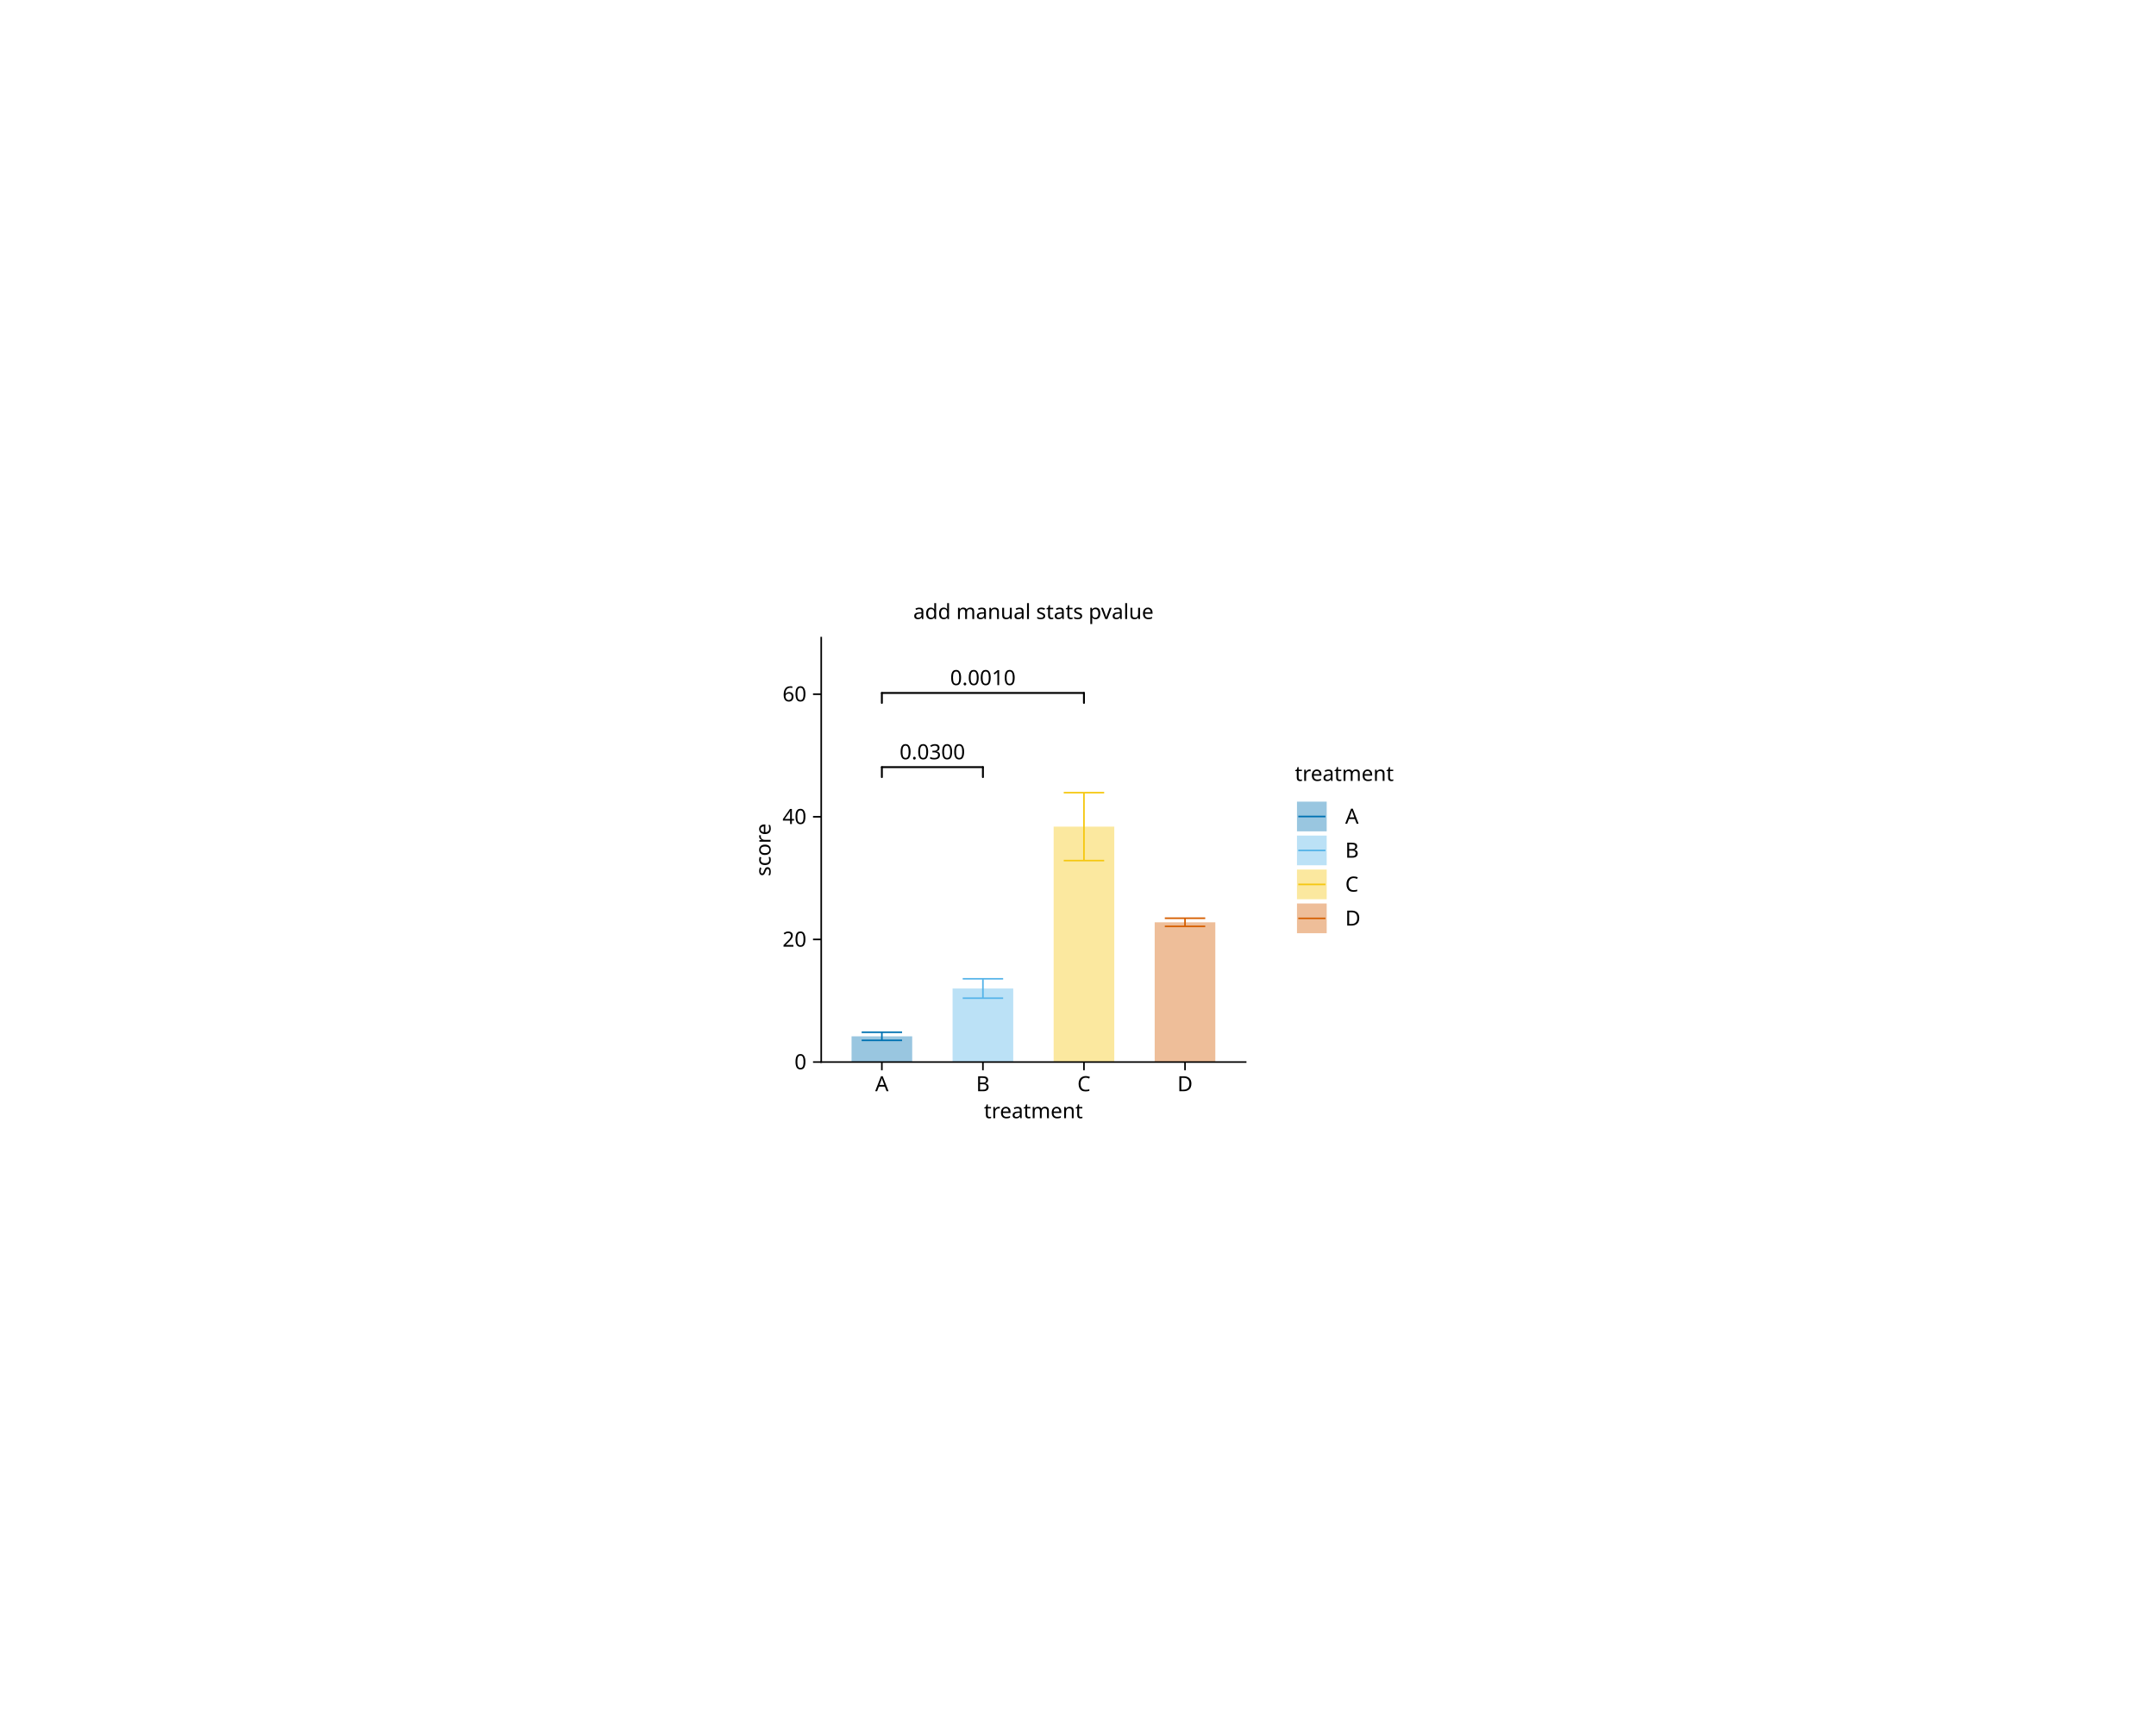
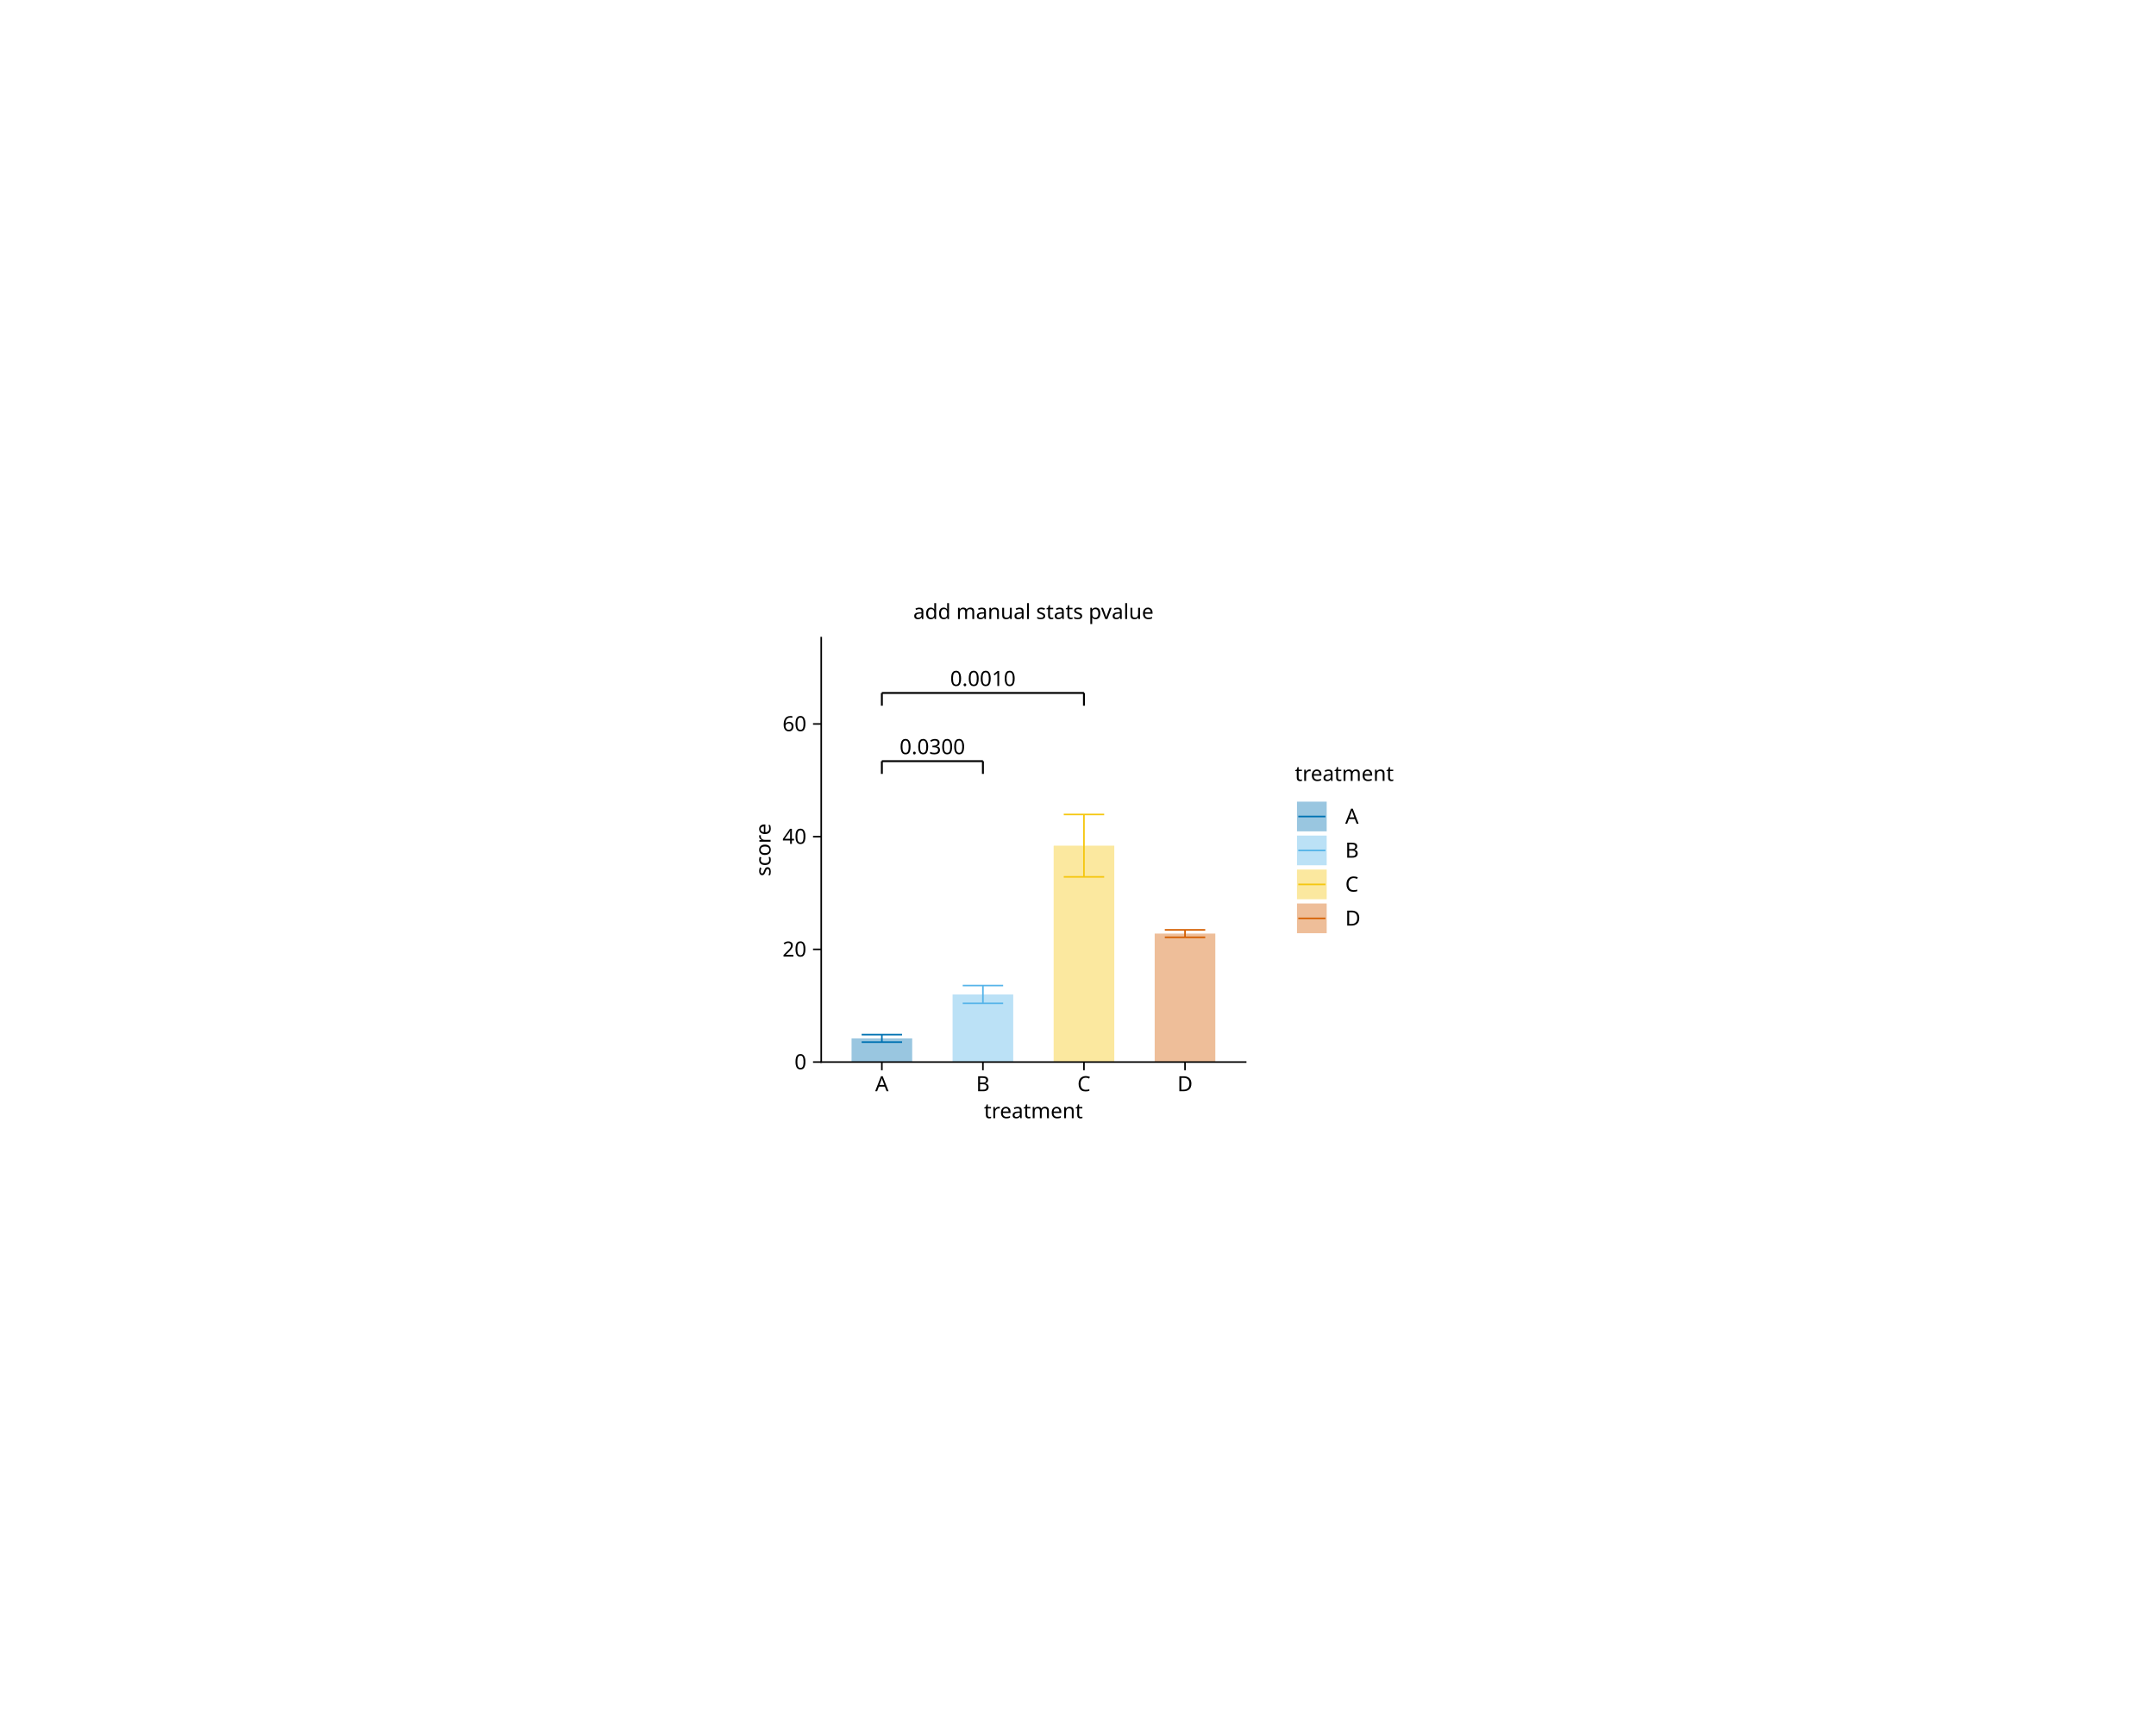
<svg xmlns="http://www.w3.org/2000/svg" class="svglite" data-engine-version="2.0" width="720.00pt" height="576.00pt" viewBox="0 0 720.00 576.00">
  <defs>
    <style type="text/css">
    .svglite line, .svglite polyline, .svglite polygon, .svglite path, .svglite rect, .svglite circle {
      fill: none;
      stroke: #000000;
      stroke-linecap: round;
      stroke-linejoin: round;
      stroke-miterlimit: 10.00;
    }
  </style>
  </defs>
  <rect width="100%" height="100%" style="stroke: none; fill: #FFFFFF;" />
  <defs>
    <clipPath id="cpMC4wMHw3MjAuMDB8MC4wMHw1NzYuMDA=">
      <rect x="0.00" y="0.00" width="720.00" height="576.00" />
    </clipPath>
  </defs>
  <g clip-path="url(#cpMC4wMHw3MjAuMDB8MC4wMHw1NzYuMDA=)">
</g>
  <defs>
    <clipPath id="cpMjQ3LjA1fDQ3Mi45NXwxOTUuNjd8MzgwLjMz">
      <rect x="247.05" y="195.67" width="225.91" height="184.65" />
    </clipPath>
  </defs>
  <g clip-path="url(#cpMjQ3LjA1fDQ3Mi45NXwxOTUuNjd8MzgwLjMz)">
    <rect x="247.05" y="195.67" width="225.91" height="184.65" style="stroke-width: 1.07; stroke: none; fill: #FFFFFF;" />
  </g>
  <g clip-path="url(#cpMC4wMHw3MjAuMDB8MC4wMHw1NzYuMDA=)">
</g>
  <defs>
    <clipPath id="cpMjc0LjI1fDQxNS45OXwyMTIuOTB8MzU0LjYz">
      <rect x="274.25" y="212.90" width="141.73" height="141.73" />
    </clipPath>
  </defs>
  <g clip-path="url(#cpMjc0LjI1fDQxNS45OXwyMTIuOTB8MzU0LjYz)">
    <rect x="274.25" y="212.90" width="141.73" height="141.73" style="stroke-width: 1.07; stroke: none; fill: #FFFFFF;" />
-     <rect x="284.38" y="346.04" width="20.25" height="8.60" style="stroke-width: 1.07; stroke: none; stroke-linecap: butt; stroke-linejoin: miter; fill: #0072B2; fill-opacity: 0.40;" />
-     <rect x="318.12" y="330.07" width="20.25" height="24.57" style="stroke-width: 1.07; stroke: none; stroke-linecap: butt; stroke-linejoin: miter; fill: #56B4E9; fill-opacity: 0.40;" />
-     <rect x="351.87" y="276.02" width="20.25" height="78.62" style="stroke-width: 1.07; stroke: none; stroke-linecap: butt; stroke-linejoin: miter; fill: #F5C710; fill-opacity: 0.40;" />
-     <rect x="385.61" y="307.96" width="20.25" height="46.68" style="stroke-width: 1.07; stroke: none; stroke-linecap: butt; stroke-linejoin: miter; fill: #D55E00; fill-opacity: 0.40;" />
-     <polyline points="287.75,344.68 301.25,344.68 " style="stroke-width: 0.53; stroke: #0072B2; stroke-linecap: butt;" />
-     <polyline points="294.50,344.68 294.50,347.39 " style="stroke-width: 0.53; stroke: #0072B2; stroke-linecap: butt;" />
-     <polyline points="287.75,347.39 301.25,347.39 " style="stroke-width: 0.53; stroke: #0072B2; stroke-linecap: butt;" />
-     <polyline points="321.50,326.83 335.00,326.83 " style="stroke-width: 0.53; stroke: #56B4E9; stroke-linecap: butt;" />
-     <polyline points="328.25,326.83 328.25,333.30 " style="stroke-width: 0.53; stroke: #56B4E9; stroke-linecap: butt;" />
-     <polyline points="321.50,333.30 335.00,333.30 " style="stroke-width: 0.53; stroke: #56B4E9; stroke-linecap: butt;" />
-     <polyline points="355.24,264.68 368.74,264.68 " style="stroke-width: 0.53; stroke: #F5C710; stroke-linecap: butt;" />
-     <polyline points="361.99,264.68 361.99,287.36 " style="stroke-width: 0.53; stroke: #F5C710; stroke-linecap: butt;" />
-     <polyline points="355.24,287.36 368.74,287.36 " style="stroke-width: 0.53; stroke: #F5C710; stroke-linecap: butt;" />
-     <polyline points="388.99,306.60 402.49,306.60 " style="stroke-width: 0.53; stroke: #D55E00; stroke-linecap: butt;" />
-     <polyline points="395.74,306.60 395.74,309.32 " style="stroke-width: 0.53; stroke: #D55E00; stroke-linecap: butt;" />
-     <polyline points="388.99,309.32 402.49,309.32 " style="stroke-width: 0.53; stroke: #D55E00; stroke-linecap: butt;" />
-     <text x="311.37" y="253.54" text-anchor="middle" style="font-size: 7.00px; font-family: sans;" textLength="21.41px" lengthAdjust="spacingAndGlyphs">0.0300</text>
-     <line x1="294.50" y1="259.48" x2="294.50" y2="256.16" style="stroke-width: 0.64;" />
-     <line x1="294.50" y1="256.16" x2="328.25" y2="256.16" style="stroke-width: 0.64;" />
-     <line x1="328.25" y1="256.16" x2="328.25" y2="259.48" style="stroke-width: 0.64;" />
-     <text x="328.25" y="228.77" text-anchor="middle" style="font-size: 7.00px; font-family: sans;" textLength="21.41px" lengthAdjust="spacingAndGlyphs">0.0010</text>
-     <line x1="294.50" y1="234.71" x2="294.50" y2="231.39" style="stroke-width: 0.64;" />
-     <line x1="294.50" y1="231.39" x2="361.99" y2="231.39" style="stroke-width: 0.64;" />
-     <line x1="361.99" y1="231.39" x2="361.99" y2="234.71" style="stroke-width: 0.64;" />
+     <rect x="284.38" y="346.73" width="20.25" height="7.90" style="stroke-width: 1.07; stroke: none; stroke-linecap: butt; stroke-linejoin: miter; fill: #0072B2; fill-opacity: 0.40;" />
+     <rect x="318.12" y="332.06" width="20.25" height="22.58" style="stroke-width: 1.07; stroke: none; stroke-linecap: butt; stroke-linejoin: miter; fill: #56B4E9; fill-opacity: 0.40;" />
+     <rect x="351.87" y="282.38" width="20.25" height="72.25" style="stroke-width: 1.07; stroke: none; stroke-linecap: butt; stroke-linejoin: miter; fill: #F5C710; fill-opacity: 0.40;" />
+     <rect x="385.61" y="311.73" width="20.25" height="42.90" style="stroke-width: 1.07; stroke: none; stroke-linecap: butt; stroke-linejoin: miter; fill: #D55E00; fill-opacity: 0.40;" />
+     <polyline points="287.75,345.48 301.25,345.48 " style="stroke-width: 0.53; stroke: #0072B2; stroke-linecap: butt;" />
+     <polyline points="294.50,345.48 294.50,347.98 " style="stroke-width: 0.53; stroke: #0072B2; stroke-linecap: butt;" />
+     <polyline points="287.75,347.98 301.25,347.98 " style="stroke-width: 0.53; stroke: #0072B2; stroke-linecap: butt;" />
+     <polyline points="321.50,329.08 335.00,329.08 " style="stroke-width: 0.53; stroke: #56B4E9; stroke-linecap: butt;" />
+     <polyline points="328.25,329.08 328.25,335.03 " style="stroke-width: 0.53; stroke: #56B4E9; stroke-linecap: butt;" />
+     <polyline points="321.50,335.03 335.00,335.03 " style="stroke-width: 0.53; stroke: #56B4E9; stroke-linecap: butt;" />
+     <polyline points="355.24,271.96 368.74,271.96 " style="stroke-width: 0.53; stroke: #F5C710; stroke-linecap: butt;" />
+     <polyline points="361.99,271.96 361.99,292.80 " style="stroke-width: 0.53; stroke: #F5C710; stroke-linecap: butt;" />
+     <polyline points="355.24,292.80 368.74,292.80 " style="stroke-width: 0.53; stroke: #F5C710; stroke-linecap: butt;" />
+     <polyline points="388.99,310.49 402.49,310.49 " style="stroke-width: 0.53; stroke: #D55E00; stroke-linecap: butt;" />
+     <polyline points="395.74,310.49 395.74,312.98 " style="stroke-width: 0.53; stroke: #D55E00; stroke-linecap: butt;" />
+     <polyline points="388.99,312.98 402.49,312.98 " style="stroke-width: 0.53; stroke: #D55E00; stroke-linecap: butt;" />
+     <line x1="294.50" y1="254.16" x2="328.25" y2="254.16" style="stroke-width: 0.64; stroke-linecap: butt;" />
+     <line x1="294.50" y1="231.39" x2="361.99" y2="231.39" style="stroke-width: 0.64; stroke-linecap: butt;" />
+     <line x1="294.50" y1="254.16" x2="294.50" y2="258.41" style="stroke-width: 0.64; stroke-linecap: butt;" />
+     <line x1="294.50" y1="231.39" x2="294.50" y2="235.64" style="stroke-width: 0.64; stroke-linecap: butt;" />
+     <line x1="328.25" y1="254.16" x2="328.25" y2="258.41" style="stroke-width: 0.64; stroke-linecap: butt;" />
+     <line x1="361.99" y1="231.39" x2="361.99" y2="235.64" style="stroke-width: 0.64; stroke-linecap: butt;" />
+     <text x="311.37" y="251.82" text-anchor="middle" style="font-size: 7.00px; font-family: sans;" textLength="21.41px" lengthAdjust="spacingAndGlyphs">0.0300</text>
+     <text x="328.25" y="229.05" text-anchor="middle" style="font-size: 7.00px; font-family: sans;" textLength="21.41px" lengthAdjust="spacingAndGlyphs">0.0010</text>
  </g>
  <g clip-path="url(#cpMC4wMHw3MjAuMDB8MC4wMHw1NzYuMDA=)">
    <polyline points="274.25,354.63 274.25,212.90 " style="stroke-width: 0.53; stroke-linecap: square;" />
    <text x="269.32" y="357.04" text-anchor="end" style="font-size: 7.00px; font-family: sans;" textLength="3.89px" lengthAdjust="spacingAndGlyphs">0</text>
-     <text x="269.32" y="316.10" text-anchor="end" style="font-size: 7.00px; font-family: sans;" textLength="7.79px" lengthAdjust="spacingAndGlyphs">20</text>
-     <text x="269.32" y="275.15" text-anchor="end" style="font-size: 7.00px; font-family: sans;" textLength="7.79px" lengthAdjust="spacingAndGlyphs">40</text>
-     <text x="269.32" y="234.21" text-anchor="end" style="font-size: 7.00px; font-family: sans;" textLength="7.79px" lengthAdjust="spacingAndGlyphs">60</text>
+     <text x="269.32" y="319.41" text-anchor="end" style="font-size: 7.00px; font-family: sans;" textLength="7.79px" lengthAdjust="spacingAndGlyphs">20</text>
+     <text x="269.32" y="281.78" text-anchor="end" style="font-size: 7.00px; font-family: sans;" textLength="7.79px" lengthAdjust="spacingAndGlyphs">40</text>
+     <text x="269.32" y="244.15" text-anchor="end" style="font-size: 7.00px; font-family: sans;" textLength="7.79px" lengthAdjust="spacingAndGlyphs">60</text>
    <polyline points="271.51,354.63 274.25,354.63 " style="stroke-width: 0.53; stroke-linecap: butt;" />
-     <polyline points="271.51,313.69 274.25,313.69 " style="stroke-width: 0.53; stroke-linecap: butt;" />
-     <polyline points="271.51,272.74 274.25,272.74 " style="stroke-width: 0.53; stroke-linecap: butt;" />
-     <polyline points="271.51,231.80 274.25,231.80 " style="stroke-width: 0.53; stroke-linecap: butt;" />
+     <polyline points="271.51,317.00 274.25,317.00 " style="stroke-width: 0.53; stroke-linecap: butt;" />
+     <polyline points="271.51,279.37 274.25,279.37 " style="stroke-width: 0.53; stroke-linecap: butt;" />
+     <polyline points="271.51,241.74 274.25,241.74 " style="stroke-width: 0.53; stroke-linecap: butt;" />
    <polyline points="274.25,354.63 415.99,354.63 " style="stroke-width: 0.53; stroke-linecap: square;" />
    <polyline points="294.50,357.37 294.50,354.63 " style="stroke-width: 0.53; stroke-linecap: butt;" />
    <polyline points="328.25,357.37 328.25,354.63 " style="stroke-width: 0.53; stroke-linecap: butt;" />
    <polyline points="361.99,357.37 361.99,354.63 " style="stroke-width: 0.53; stroke-linecap: butt;" />
    <polyline points="395.74,357.37 395.74,354.63 " style="stroke-width: 0.53; stroke-linecap: butt;" />
    <text x="294.50" y="364.38" text-anchor="middle" style="font-size: 7.00px; font-family: sans;" textLength="4.67px" lengthAdjust="spacingAndGlyphs">A</text>
    <text x="328.25" y="364.38" text-anchor="middle" style="font-size: 7.00px; font-family: sans;" textLength="4.67px" lengthAdjust="spacingAndGlyphs">B</text>
    <text x="361.99" y="364.38" text-anchor="middle" style="font-size: 7.00px; font-family: sans;" textLength="5.06px" lengthAdjust="spacingAndGlyphs">C</text>
    <text x="395.74" y="364.38" text-anchor="middle" style="font-size: 7.00px; font-family: sans;" textLength="5.06px" lengthAdjust="spacingAndGlyphs">D</text>
    <text x="345.12" y="373.39" text-anchor="middle" style="font-size: 7.00px; font-family: sans;" textLength="29.57px" lengthAdjust="spacingAndGlyphs">treatment</text>
    <text transform="translate(257.34,283.77) rotate(-90)" text-anchor="middle" style="font-size: 7.00px; font-family: sans;" textLength="17.12px" lengthAdjust="spacingAndGlyphs">score</text>
    <rect x="426.94" y="249.74" width="40.53" height="68.06" style="stroke-width: 1.07; stroke: none; fill: #FFFFFF;" />
    <text x="432.42" y="260.76" style="font-size: 7.00px; font-family: sans;" textLength="29.57px" lengthAdjust="spacingAndGlyphs">treatment</text>
    <rect x="432.42" y="266.97" width="11.34" height="11.34" style="stroke-width: 1.07; stroke: none; fill: #FFFFFF;" />
    <rect x="433.13" y="267.68" width="9.92" height="9.92" style="stroke-width: 1.07; stroke: none; stroke-linecap: butt; stroke-linejoin: miter; fill: #0072B2; fill-opacity: 0.40;" />
    <line x1="433.56" y1="272.64" x2="442.63" y2="272.64" style="stroke-width: 0.53; stroke: #0072B2; stroke-linecap: butt;" />
    <rect x="432.42" y="278.31" width="11.34" height="11.34" style="stroke-width: 1.07; stroke: none; fill: #FFFFFF;" />
    <rect x="433.13" y="279.01" width="9.92" height="9.92" style="stroke-width: 1.07; stroke: none; stroke-linecap: butt; stroke-linejoin: miter; fill: #56B4E9; fill-opacity: 0.40;" />
    <line x1="433.56" y1="283.97" x2="442.63" y2="283.97" style="stroke-width: 0.53; stroke: #56B4E9; stroke-linecap: butt;" />
    <rect x="432.42" y="289.64" width="11.34" height="11.34" style="stroke-width: 1.07; stroke: none; fill: #FFFFFF;" />
    <rect x="433.13" y="290.35" width="9.92" height="9.92" style="stroke-width: 1.07; stroke: none; stroke-linecap: butt; stroke-linejoin: miter; fill: #F5C710; fill-opacity: 0.40;" />
    <line x1="433.56" y1="295.31" x2="442.63" y2="295.31" style="stroke-width: 0.53; stroke: #F5C710; stroke-linecap: butt;" />
    <rect x="432.42" y="300.98" width="11.34" height="11.34" style="stroke-width: 1.07; stroke: none; fill: #FFFFFF;" />
    <rect x="433.13" y="301.69" width="9.92" height="9.92" style="stroke-width: 1.07; stroke: none; stroke-linecap: butt; stroke-linejoin: miter; fill: #D55E00; fill-opacity: 0.40;" />
    <line x1="433.56" y1="306.65" x2="442.63" y2="306.65" style="stroke-width: 0.53; stroke: #D55E00; stroke-linecap: butt;" />
    <text x="449.24" y="275.04" style="font-size: 7.00px; font-family: sans;" textLength="4.67px" lengthAdjust="spacingAndGlyphs">A</text>
    <text x="449.24" y="286.38" style="font-size: 7.00px; font-family: sans;" textLength="4.67px" lengthAdjust="spacingAndGlyphs">B</text>
    <text x="449.24" y="297.72" style="font-size: 7.00px; font-family: sans;" textLength="5.06px" lengthAdjust="spacingAndGlyphs">C</text>
    <text x="449.24" y="309.06" style="font-size: 7.00px; font-family: sans;" textLength="5.06px" lengthAdjust="spacingAndGlyphs">D</text>
    <text x="345.12" y="206.70" text-anchor="middle" style="font-size: 7.00px; font-family: sans;" textLength="75.89px" lengthAdjust="spacingAndGlyphs">add manual stats pvalue</text>
  </g>
</svg>
